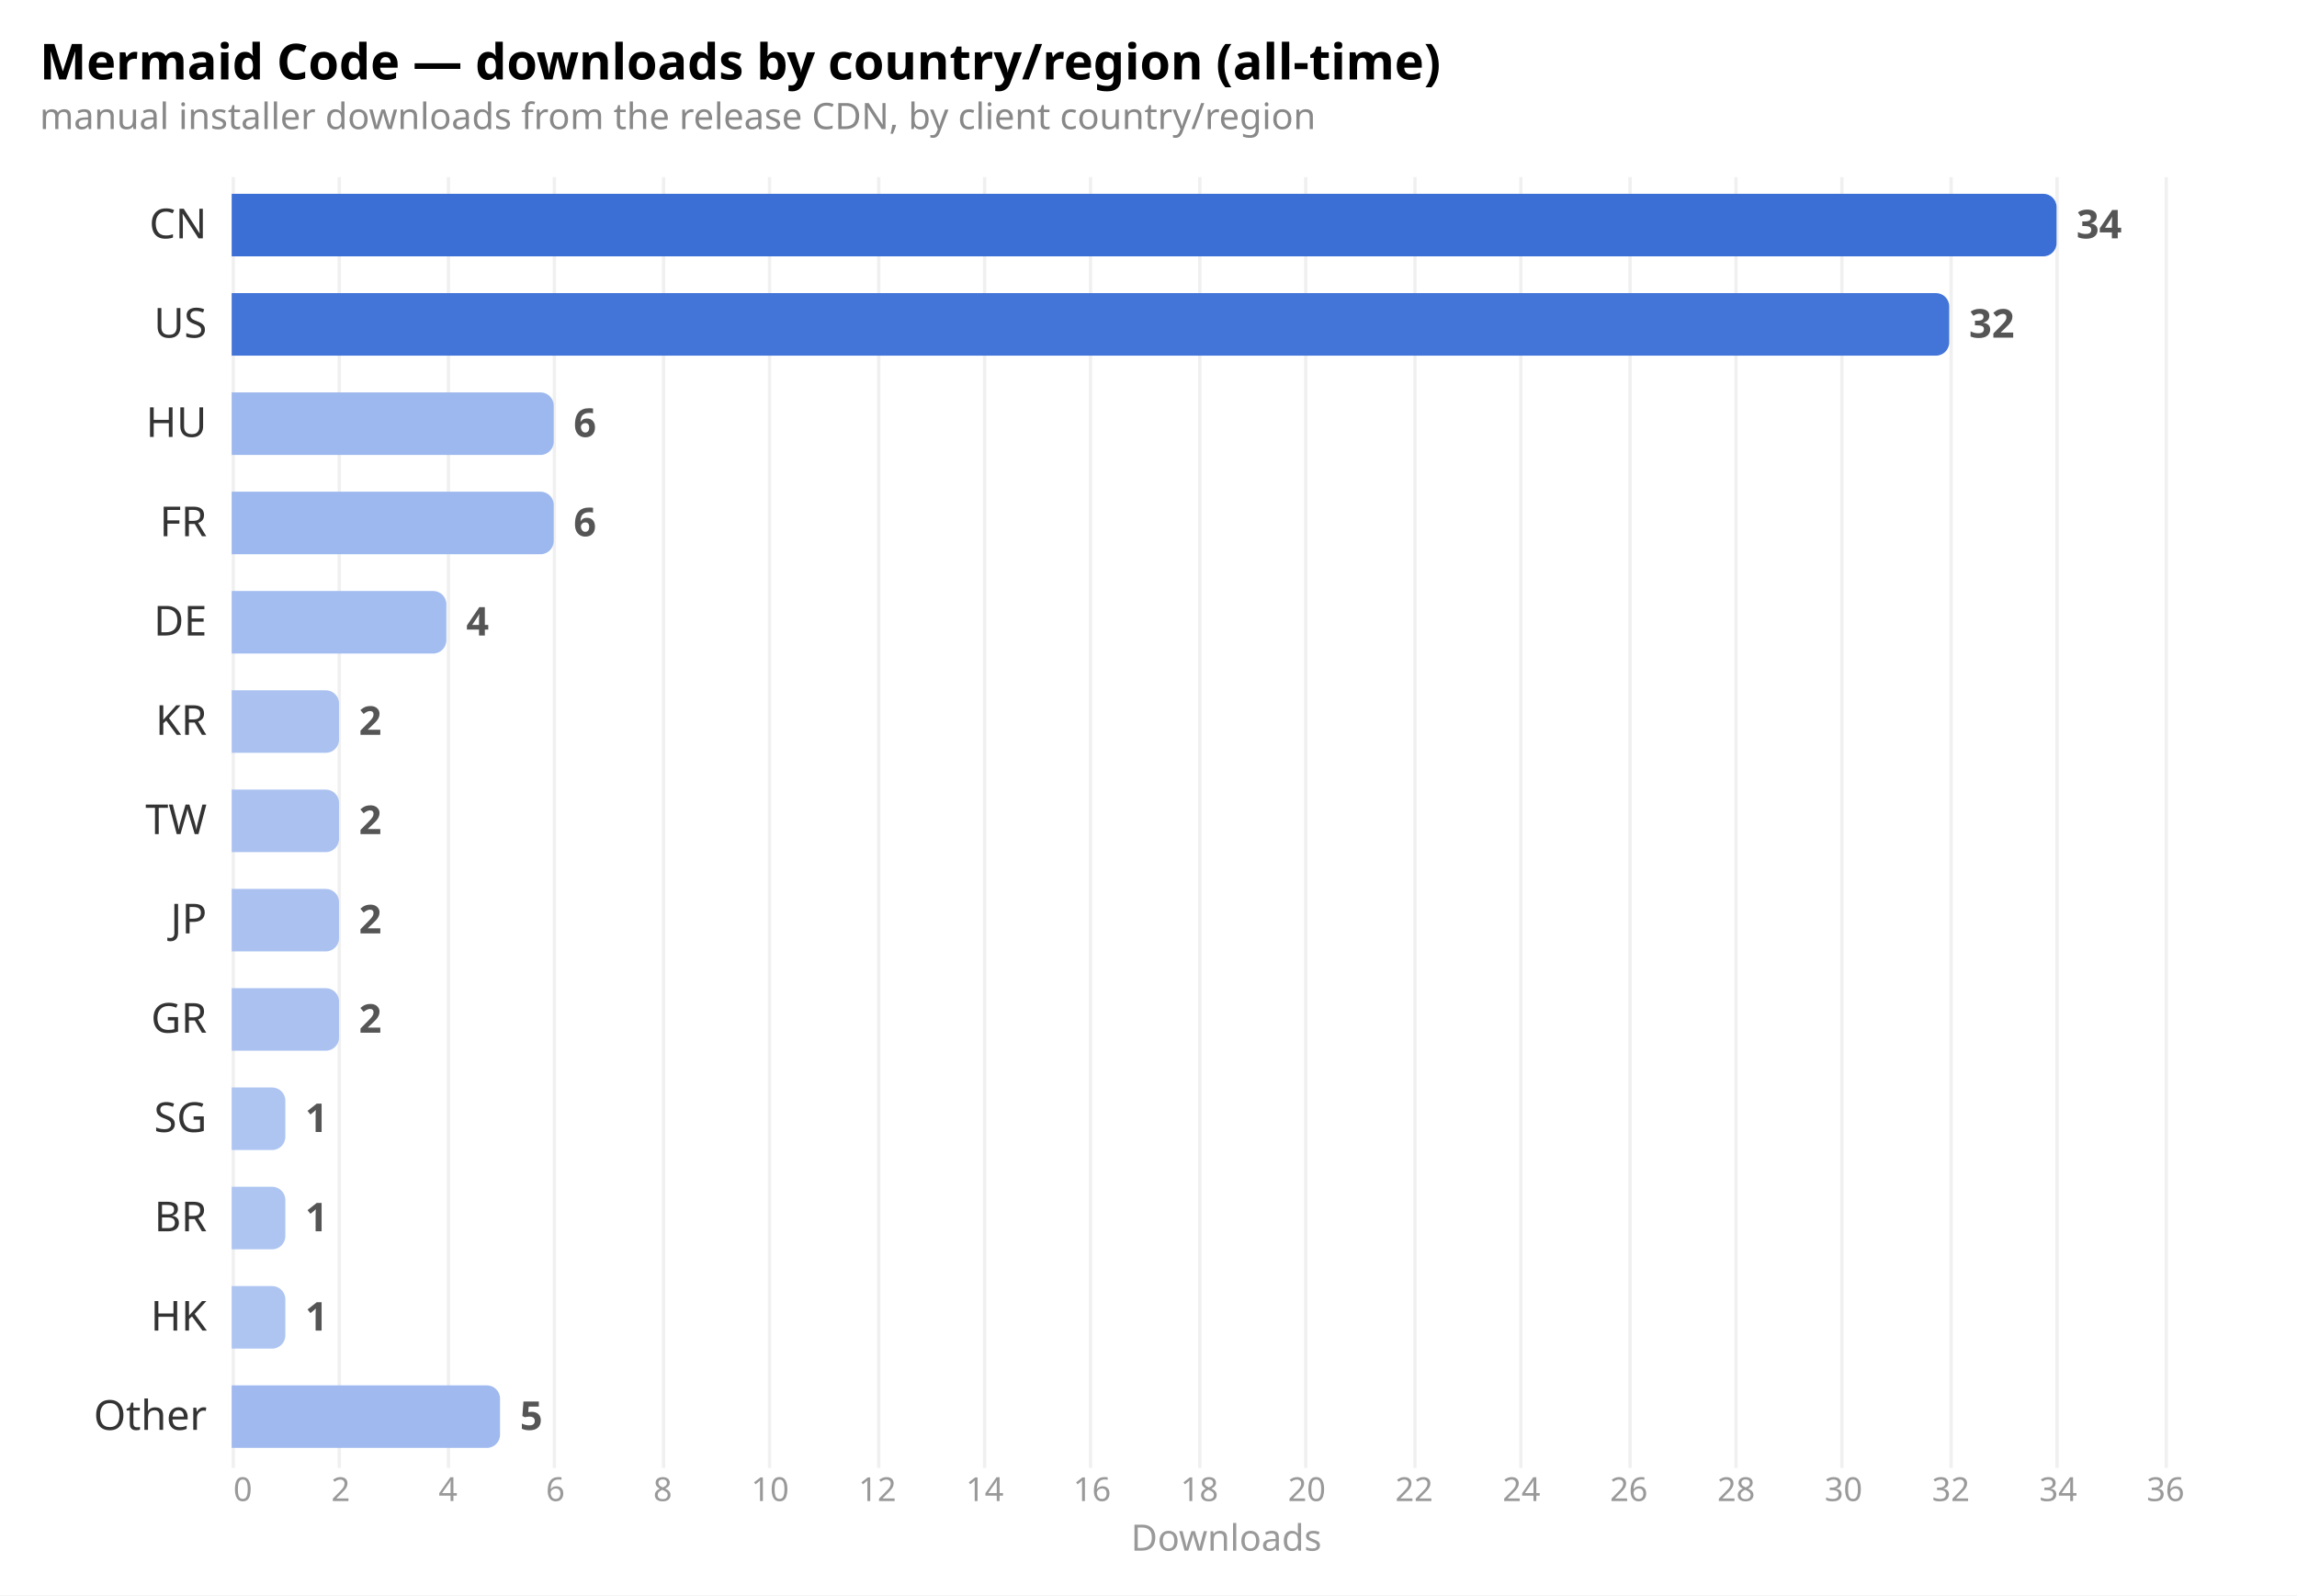
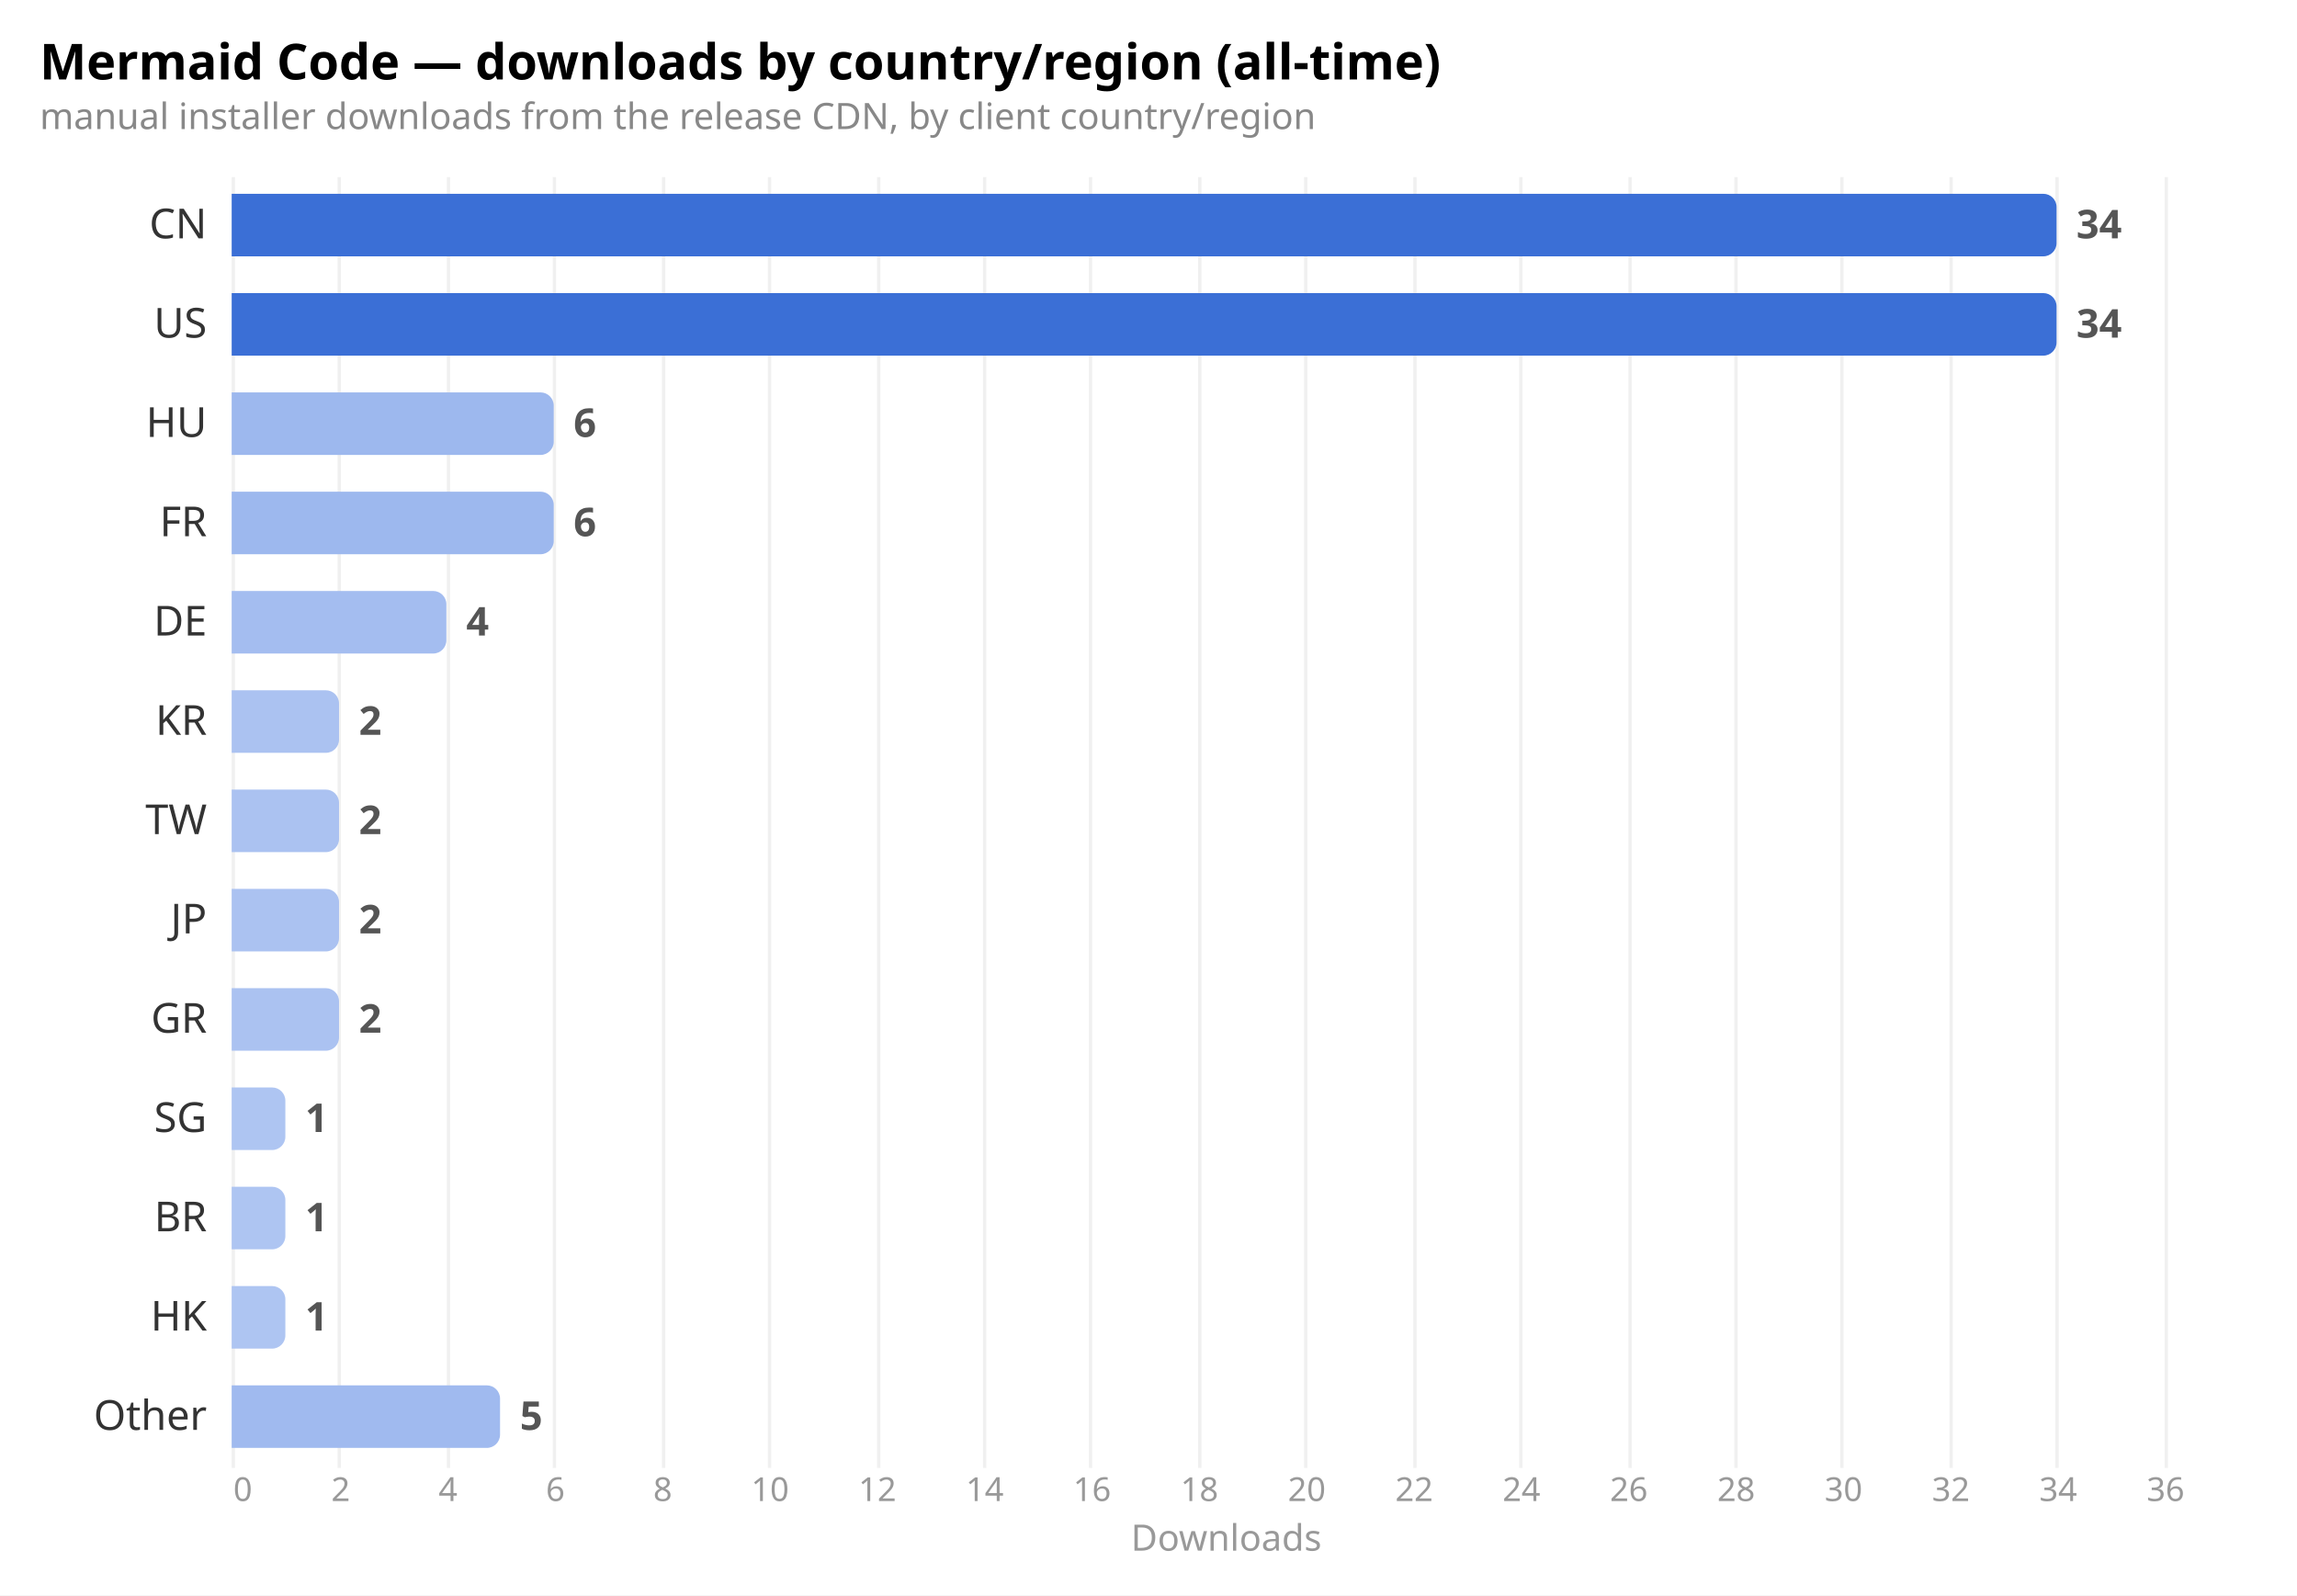
<svg xmlns="http://www.w3.org/2000/svg" version="1.1" class="marks" width="694" height="482" viewBox="0 0 694 482">
  <rect width="694" height="482" fill="white" />
  <g fill="none" stroke-miterlimit="4" transform="translate(70,53)">
    <g class="mark-group role-frame root" role="graphics-object" aria-roledescription="group mark container">
      <g transform="translate(0,0)">
        <path class="background" aria-hidden="true" d="M0,0h600v390h-600Z" />
        <g>
          <g class="mark-group role-axis" aria-hidden="true">
            <g transform="translate(0.5,390.5)">
              <path class="background" aria-hidden="true" d="M0,0h0v0h0Z" pointer-events="none" />
              <g>
                <g class="mark-rule role-axis-grid" pointer-events="none">
                  <line transform="translate(0,0)" x2="0" y2="-390" stroke="#f0f0f0" stroke-width="1" opacity="1" />
                  <line transform="translate(32,0)" x2="0" y2="-390" stroke="#f0f0f0" stroke-width="1" opacity="1" />
                  <line transform="translate(65,0)" x2="0" y2="-390" stroke="#f0f0f0" stroke-width="1" opacity="1" />
                  <line transform="translate(97,0)" x2="0" y2="-390" stroke="#f0f0f0" stroke-width="1" opacity="1" />
                  <line transform="translate(130,0)" x2="0" y2="-390" stroke="#f0f0f0" stroke-width="1" opacity="1" />
                  <line transform="translate(162,0)" x2="0" y2="-390" stroke="#f0f0f0" stroke-width="1" opacity="1" />
                  <line transform="translate(195,0)" x2="0" y2="-390" stroke="#f0f0f0" stroke-width="1" opacity="1" />
                  <line transform="translate(227,0)" x2="0" y2="-390" stroke="#f0f0f0" stroke-width="1" opacity="1" />
                  <line transform="translate(259,0)" x2="0" y2="-390" stroke="#f0f0f0" stroke-width="1" opacity="1" />
                  <line transform="translate(292,0)" x2="0" y2="-390" stroke="#f0f0f0" stroke-width="1" opacity="1" />
                  <line transform="translate(324,0)" x2="0" y2="-390" stroke="#f0f0f0" stroke-width="1" opacity="1" />
                  <line transform="translate(357,0)" x2="0" y2="-390" stroke="#f0f0f0" stroke-width="1" opacity="1" />
                  <line transform="translate(389,0)" x2="0" y2="-390" stroke="#f0f0f0" stroke-width="1" opacity="1" />
                  <line transform="translate(422,0)" x2="0" y2="-390" stroke="#f0f0f0" stroke-width="1" opacity="1" />
                  <line transform="translate(454,0)" x2="0" y2="-390" stroke="#f0f0f0" stroke-width="1" opacity="1" />
                  <line transform="translate(486,0)" x2="0" y2="-390" stroke="#f0f0f0" stroke-width="1" opacity="1" />
                  <line transform="translate(519,0)" x2="0" y2="-390" stroke="#f0f0f0" stroke-width="1" opacity="1" />
                  <line transform="translate(551,0)" x2="0" y2="-390" stroke="#f0f0f0" stroke-width="1" opacity="1" />
                  <line transform="translate(584,0)" x2="0" y2="-390" stroke="#f0f0f0" stroke-width="1" opacity="1" />
                </g>
              </g>
              <path class="foreground" aria-hidden="true" d="" pointer-events="none" display="none" />
            </g>
          </g>
          <g class="mark-group role-axis" role="graphics-symbol" aria-roledescription="axis" aria-label="X-axis titled 'Downloads' for a linear scale with values from 0 to 37">
            <g transform="translate(0.5,390.5)">
              <path class="background" aria-hidden="true" d="M0,0h0v0h0Z" pointer-events="none" />
              <g>
                <g class="mark-text role-axis-label" pointer-events="none">
                  <text text-anchor="start" transform="translate(0,10)" font-family="sans-serif" font-size="10px" fill="#999" opacity="1">0</text>
                  <text text-anchor="middle" transform="translate(32.43243,10)" font-family="sans-serif" font-size="10px" fill="#999" opacity="1">2</text>
                  <text text-anchor="middle" transform="translate(64.86486,10)" font-family="sans-serif" font-size="10px" fill="#999" opacity="1">4</text>
                  <text text-anchor="middle" transform="translate(97.2973,10)" font-family="sans-serif" font-size="10px" fill="#999" opacity="1">6</text>
                  <text text-anchor="middle" transform="translate(129.7297,10)" font-family="sans-serif" font-size="10px" fill="#999" opacity="1">8</text>
                  <text text-anchor="middle" transform="translate(162.1622,10)" font-family="sans-serif" font-size="10px" fill="#999" opacity="1">10</text>
                  <text text-anchor="middle" transform="translate(194.5946,10)" font-family="sans-serif" font-size="10px" fill="#999" opacity="1">12</text>
                  <text text-anchor="middle" transform="translate(227.027,10)" font-family="sans-serif" font-size="10px" fill="#999" opacity="1">14</text>
                  <text text-anchor="middle" transform="translate(259.4595,10)" font-family="sans-serif" font-size="10px" fill="#999" opacity="1">16</text>
                  <text text-anchor="middle" transform="translate(291.8919,10)" font-family="sans-serif" font-size="10px" fill="#999" opacity="1">18</text>
                  <text text-anchor="middle" transform="translate(324.3243,10)" font-family="sans-serif" font-size="10px" fill="#999" opacity="1">20</text>
                  <text text-anchor="middle" transform="translate(356.7568,10)" font-family="sans-serif" font-size="10px" fill="#999" opacity="1">22</text>
                  <text text-anchor="middle" transform="translate(389.1892,10)" font-family="sans-serif" font-size="10px" fill="#999" opacity="1">24</text>
                  <text text-anchor="middle" transform="translate(421.6216,10)" font-family="sans-serif" font-size="10px" fill="#999" opacity="1">26</text>
                  <text text-anchor="middle" transform="translate(454.0541,10)" font-family="sans-serif" font-size="10px" fill="#999" opacity="1">28</text>
                  <text text-anchor="middle" transform="translate(486.4865,10)" font-family="sans-serif" font-size="10px" fill="#999" opacity="1">30</text>
                  <text text-anchor="middle" transform="translate(518.9189,10)" font-family="sans-serif" font-size="10px" fill="#999" opacity="1">32</text>
                  <text text-anchor="middle" transform="translate(551.3514,10)" font-family="sans-serif" font-size="10px" fill="#999" opacity="1">34</text>
                  <text text-anchor="middle" transform="translate(583.7838,10)" font-family="sans-serif" font-size="10px" fill="#999" opacity="1">36</text>
                </g>
                <g class="mark-text role-axis-title" pointer-events="none">
                  <text text-anchor="middle" transform="translate(300,25)" font-family="sans-serif" font-size="11px" font-weight="500" fill="#999" opacity="1">Downloads</text>
                </g>
              </g>
              <path class="foreground" aria-hidden="true" d="" pointer-events="none" display="none" />
            </g>
          </g>
          <g class="mark-group role-axis" role="graphics-symbol" aria-roledescription="axis" aria-label="Y-axis for a discrete scale with 13 values: CN, US, HU, FR, DE, ending with Other">
            <g transform="translate(0.5,0.5)">
              <path class="background" aria-hidden="true" d="M0,0h0v0h0Z" pointer-events="none" />
              <g>
                <g class="mark-text role-axis-label" pointer-events="none">
                  <text text-anchor="end" transform="translate(-8,18.5)" font-family="sans-serif" font-size="12.5px" font-weight="500" fill="#333" opacity="1">CN</text>
                  <text text-anchor="end" transform="translate(-8,48.5)" font-family="sans-serif" font-size="12.5px" font-weight="500" fill="#333" opacity="1">US</text>
                  <text text-anchor="end" transform="translate(-8,78.5)" font-family="sans-serif" font-size="12.5px" font-weight="500" fill="#333" opacity="1">HU</text>
                  <text text-anchor="end" transform="translate(-8,108.5)" font-family="sans-serif" font-size="12.5px" font-weight="500" fill="#333" opacity="1">FR</text>
                  <text text-anchor="end" transform="translate(-8,138.5)" font-family="sans-serif" font-size="12.5px" font-weight="500" fill="#333" opacity="1">DE</text>
                  <text text-anchor="end" transform="translate(-8,168.5)" font-family="sans-serif" font-size="12.5px" font-weight="500" fill="#333" opacity="1">KR</text>
                  <text text-anchor="end" transform="translate(-8,198.5)" font-family="sans-serif" font-size="12.5px" font-weight="500" fill="#333" opacity="1">TW</text>
                  <text text-anchor="end" transform="translate(-8,228.5)" font-family="sans-serif" font-size="12.5px" font-weight="500" fill="#333" opacity="1">JP</text>
                  <text text-anchor="end" transform="translate(-8,258.5)" font-family="sans-serif" font-size="12.5px" font-weight="500" fill="#333" opacity="1">GR</text>
                  <text text-anchor="end" transform="translate(-8,288.5)" font-family="sans-serif" font-size="12.5px" font-weight="500" fill="#333" opacity="1">SG</text>
                  <text text-anchor="end" transform="translate(-8,318.5)" font-family="sans-serif" font-size="12.5px" font-weight="500" fill="#333" opacity="1">BR</text>
                  <text text-anchor="end" transform="translate(-8,348.5)" font-family="sans-serif" font-size="12.5px" font-weight="500" fill="#333" opacity="1">HK</text>
                  <text text-anchor="end" transform="translate(-8,378.5)" font-family="sans-serif" font-size="12.5px" font-weight="500" fill="#333" opacity="1">Other</text>
                </g>
              </g>
              <path class="foreground" aria-hidden="true" d="" pointer-events="none" display="none" />
            </g>
          </g>
          <g class="mark-group role-scope" role="graphics-object" aria-roledescription="group mark container">
            <g transform="translate(0,5.55)">
              <path class="background" aria-hidden="true" d="M0,0L547.351,0C549.559,0,551.351,1.792,551.351,4L551.351,14.9C551.351,17.108,549.559,18.9,547.351,18.9L0,18.9C0,18.9,0,18.9,0,18.9L0,0C0,0,0,0,0,0Z" />
              <g clip-path="url(#clip1)">
                <g class="mark-group role-scope" role="graphics-object" aria-roledescription="group mark container">
                  <g transform="translate(0,0)">
                    <path class="background" aria-hidden="true" d="M0,0h0v18.9h0Z" />
                    <g>
                      <g class="mark-rect role-mark layer_0_marks" role="graphics-object" aria-roledescription="rect mark container">
                        <path aria-label="Downloads: 34; country: CN; downloads: 34" role="graphics-symbol" aria-roledescription="bar" d="M0,0h551.351v18.9h-551.351Z" fill="rgb(59, 111, 214)" />
                      </g>
                    </g>
                    <path class="foreground" aria-hidden="true" d="" display="none" />
                  </g>
                </g>
              </g>
              <path class="foreground" aria-hidden="true" d="" display="none" />
            </g>
            <g transform="translate(0,35.55)">
-               <path class="background" aria-hidden="true" d="M0,0L514.919,0C517.127,0,518.919,1.792,518.919,4L518.919,14.9C518.919,17.108,517.127,18.9,514.919,18.9L0,18.9C0,18.9,0,18.9,0,18.9L0,0C0,0,0,0,0,0Z" />
+               <path class="background" aria-hidden="true" d="M0,0L547.351,0C549.559,0,551.351,1.792,551.351,4L551.351,14.9C551.351,17.108,549.559,18.9,547.351,18.9L0,18.9C0,18.9,0,18.9,0,18.9L0,0C0,0,0,0,0,0Z" />
              <g clip-path="url(#clip2)">
                <g class="mark-group role-scope" role="graphics-object" aria-roledescription="group mark container">
                  <g transform="translate(0,0)">
                    <path class="background" aria-hidden="true" d="M0,0h0v18.9h0Z" />
                    <g>
                      <g class="mark-rect role-mark layer_0_marks" role="graphics-object" aria-roledescription="rect mark container">
-                         <path aria-label="Downloads: 32; country: US; downloads: 32" role="graphics-symbol" aria-roledescription="bar" d="M0,0h518.919v18.9h-518.919Z" fill="rgb(67, 116, 216)" />
+                         <path aria-label="Downloads: 34; country: US; downloads: 34" role="graphics-symbol" aria-roledescription="bar" d="M0,0h551.351v18.9h-551.351Z" fill="rgb(59, 111, 214)" />
                      </g>
                    </g>
                    <path class="foreground" aria-hidden="true" d="" display="none" />
                  </g>
                </g>
              </g>
              <path class="foreground" aria-hidden="true" d="" display="none" />
            </g>
            <g transform="translate(0,65.55)">
              <path class="background" aria-hidden="true" d="M0,0L93.297,0C95.505,0,97.297,1.792,97.297,4L97.297,14.9C97.297,17.108,95.505,18.9,93.297,18.9L0,18.9C0,18.9,0,18.9,0,18.9L0,0C0,0,0,0,0,0Z" />
              <g clip-path="url(#clip3)">
                <g class="mark-group role-scope" role="graphics-object" aria-roledescription="group mark container">
                  <g transform="translate(0,0)">
                    <path class="background" aria-hidden="true" d="M0,0h0v18.9h0Z" />
                    <g>
                      <g class="mark-rect role-mark layer_0_marks" role="graphics-object" aria-roledescription="rect mark container">
                        <path aria-label="Downloads: 6; country: HU; downloads: 6" role="graphics-symbol" aria-roledescription="bar" d="M0,0h97.297v18.9h-97.297Z" fill="rgb(157, 184, 238)" />
                      </g>
                    </g>
                    <path class="foreground" aria-hidden="true" d="" display="none" />
                  </g>
                </g>
              </g>
              <path class="foreground" aria-hidden="true" d="" display="none" />
            </g>
            <g transform="translate(0,95.55)">
              <path class="background" aria-hidden="true" d="M0,0L93.297,0C95.505,0,97.297,1.792,97.297,4L97.297,14.9C97.297,17.108,95.505,18.9,93.297,18.9L0,18.9C0,18.9,0,18.9,0,18.9L0,0C0,0,0,0,0,0Z" />
              <g clip-path="url(#clip4)">
                <g class="mark-group role-scope" role="graphics-object" aria-roledescription="group mark container">
                  <g transform="translate(0,0)">
                    <path class="background" aria-hidden="true" d="M0,0h0v18.9h0Z" />
                    <g>
                      <g class="mark-rect role-mark layer_0_marks" role="graphics-object" aria-roledescription="rect mark container">
                        <path aria-label="Downloads: 6; country: FR; downloads: 6" role="graphics-symbol" aria-roledescription="bar" d="M0,0h97.297v18.9h-97.297Z" fill="rgb(157, 184, 238)" />
                      </g>
                    </g>
                    <path class="foreground" aria-hidden="true" d="" display="none" />
                  </g>
                </g>
              </g>
              <path class="foreground" aria-hidden="true" d="" display="none" />
            </g>
            <g transform="translate(0,125.55)">
              <path class="background" aria-hidden="true" d="M0,0L60.865,0C63.073,0,64.865,1.792,64.865,4L64.865,14.9C64.865,17.108,63.073,18.9,60.865,18.9L0,18.9C0,18.9,0,18.9,0,18.9L0,0C0,0,0,0,0,0Z" />
              <g clip-path="url(#clip5)">
                <g class="mark-group role-scope" role="graphics-object" aria-roledescription="group mark container">
                  <g transform="translate(0,0)">
                    <path class="background" aria-hidden="true" d="M0,0h0v18.9h0Z" />
                    <g>
                      <g class="mark-rect role-mark layer_0_marks" role="graphics-object" aria-roledescription="rect mark container">
                        <path aria-label="Downloads: 4; country: DE; downloads: 4" role="graphics-symbol" aria-roledescription="bar" d="M0,0h64.865v18.9h-64.865Z" fill="rgb(164, 189, 240)" />
                      </g>
                    </g>
                    <path class="foreground" aria-hidden="true" d="" display="none" />
                  </g>
                </g>
              </g>
              <path class="foreground" aria-hidden="true" d="" display="none" />
            </g>
            <g transform="translate(0,155.55)">
              <path class="background" aria-hidden="true" d="M0,0L28.432,0C30.64,0,32.432,1.792,32.432,4L32.432,14.9C32.432,17.108,30.64,18.9,28.432,18.9L0,18.9C0,18.9,0,18.9,0,18.9L0,0C0,0,0,0,0,0Z" />
              <g clip-path="url(#clip6)">
                <g class="mark-group role-scope" role="graphics-object" aria-roledescription="group mark container">
                  <g transform="translate(0,0)">
                    <path class="background" aria-hidden="true" d="M0,0h0v18.9h0Z" />
                    <g>
                      <g class="mark-rect role-mark layer_0_marks" role="graphics-object" aria-roledescription="rect mark container">
                        <path aria-label="Downloads: 2; country: KR; downloads: 2" role="graphics-symbol" aria-roledescription="bar" d="M0,0h32.432v18.9h-32.432Z" fill="rgb(171, 194, 241)" />
                      </g>
                    </g>
                    <path class="foreground" aria-hidden="true" d="" display="none" />
                  </g>
                </g>
              </g>
              <path class="foreground" aria-hidden="true" d="" display="none" />
            </g>
            <g transform="translate(0,185.55)">
              <path class="background" aria-hidden="true" d="M0,0L28.432,0C30.64,0,32.432,1.792,32.432,4L32.432,14.9C32.432,17.108,30.64,18.9,28.432,18.9L0,18.9C0,18.9,0,18.9,0,18.9L0,0C0,0,0,0,0,0Z" />
              <g clip-path="url(#clip7)">
                <g class="mark-group role-scope" role="graphics-object" aria-roledescription="group mark container">
                  <g transform="translate(0,0)">
                    <path class="background" aria-hidden="true" d="M0,0h0v18.9h0Z" />
                    <g>
                      <g class="mark-rect role-mark layer_0_marks" role="graphics-object" aria-roledescription="rect mark container">
                        <path aria-label="Downloads: 2; country: TW; downloads: 2" role="graphics-symbol" aria-roledescription="bar" d="M0,0h32.432v18.9h-32.432Z" fill="rgb(171, 194, 241)" />
                      </g>
                    </g>
                    <path class="foreground" aria-hidden="true" d="" display="none" />
                  </g>
                </g>
              </g>
              <path class="foreground" aria-hidden="true" d="" display="none" />
            </g>
            <g transform="translate(0,215.55)">
              <path class="background" aria-hidden="true" d="M0,0L28.432,0C30.64,0,32.432,1.792,32.432,4L32.432,14.9C32.432,17.108,30.64,18.9,28.432,18.9L0,18.9C0,18.9,0,18.9,0,18.9L0,0C0,0,0,0,0,0Z" />
              <g clip-path="url(#clip8)">
                <g class="mark-group role-scope" role="graphics-object" aria-roledescription="group mark container">
                  <g transform="translate(0,0)">
                    <path class="background" aria-hidden="true" d="M0,0h0v18.9h0Z" />
                    <g>
                      <g class="mark-rect role-mark layer_0_marks" role="graphics-object" aria-roledescription="rect mark container">
                        <path aria-label="Downloads: 2; country: JP; downloads: 2" role="graphics-symbol" aria-roledescription="bar" d="M0,0h32.432v18.9h-32.432Z" fill="rgb(171, 194, 241)" />
                      </g>
                    </g>
                    <path class="foreground" aria-hidden="true" d="" display="none" />
                  </g>
                </g>
              </g>
              <path class="foreground" aria-hidden="true" d="" display="none" />
            </g>
            <g transform="translate(0,245.55)">
              <path class="background" aria-hidden="true" d="M0,0L28.432,0C30.64,0,32.432,1.792,32.432,4L32.432,14.9C32.432,17.108,30.64,18.9,28.432,18.9L0,18.9C0,18.9,0,18.9,0,18.9L0,0C0,0,0,0,0,0Z" />
              <g clip-path="url(#clip9)">
                <g class="mark-group role-scope" role="graphics-object" aria-roledescription="group mark container">
                  <g transform="translate(0,0)">
                    <path class="background" aria-hidden="true" d="M0,0h0v18.9h0Z" />
                    <g>
                      <g class="mark-rect role-mark layer_0_marks" role="graphics-object" aria-roledescription="rect mark container">
                        <path aria-label="Downloads: 2; country: GR; downloads: 2" role="graphics-symbol" aria-roledescription="bar" d="M0,0h32.432v18.9h-32.432Z" fill="rgb(171, 194, 241)" />
                      </g>
                    </g>
                    <path class="foreground" aria-hidden="true" d="" display="none" />
                  </g>
                </g>
              </g>
              <path class="foreground" aria-hidden="true" d="" display="none" />
            </g>
            <g transform="translate(0,275.55)">
              <path class="background" aria-hidden="true" d="M0,0L12.216,0C14.424,0,16.216,1.792,16.216,4L16.216,14.9C16.216,17.108,14.424,18.9,12.216,18.9L0,18.9C0,18.9,0,18.9,0,18.9L0,0C0,0,0,0,0,0Z" />
              <g clip-path="url(#clip10)">
                <g class="mark-group role-scope" role="graphics-object" aria-roledescription="group mark container">
                  <g transform="translate(0,0)">
                    <path class="background" aria-hidden="true" d="M0,0h0v18.9h0Z" />
                    <g>
                      <g class="mark-rect role-mark layer_0_marks" role="graphics-object" aria-roledescription="rect mark container">
                        <path aria-label="Downloads: 1; country: SG; downloads: 1" role="graphics-symbol" aria-roledescription="bar" d="M0,0h16.216v18.9h-16.216Z" fill="rgb(174, 197, 242)" />
                      </g>
                    </g>
                    <path class="foreground" aria-hidden="true" d="" display="none" />
                  </g>
                </g>
              </g>
              <path class="foreground" aria-hidden="true" d="" display="none" />
            </g>
            <g transform="translate(0,305.55)">
              <path class="background" aria-hidden="true" d="M0,0L12.216,0C14.424,0,16.216,1.792,16.216,4L16.216,14.9C16.216,17.108,14.424,18.9,12.216,18.9L0,18.9C0,18.9,0,18.9,0,18.9L0,0C0,0,0,0,0,0Z" />
              <g clip-path="url(#clip11)">
                <g class="mark-group role-scope" role="graphics-object" aria-roledescription="group mark container">
                  <g transform="translate(0,0)">
                    <path class="background" aria-hidden="true" d="M0,0h0v18.9h0Z" />
                    <g>
                      <g class="mark-rect role-mark layer_0_marks" role="graphics-object" aria-roledescription="rect mark container">
                        <path aria-label="Downloads: 1; country: BR; downloads: 1" role="graphics-symbol" aria-roledescription="bar" d="M0,0h16.216v18.9h-16.216Z" fill="rgb(174, 197, 242)" />
                      </g>
                    </g>
                    <path class="foreground" aria-hidden="true" d="" display="none" />
                  </g>
                </g>
              </g>
              <path class="foreground" aria-hidden="true" d="" display="none" />
            </g>
            <g transform="translate(0,335.55)">
              <path class="background" aria-hidden="true" d="M0,0L12.216,0C14.424,0,16.216,1.792,16.216,4L16.216,14.9C16.216,17.108,14.424,18.9,12.216,18.9L0,18.9C0,18.9,0,18.9,0,18.9L0,0C0,0,0,0,0,0Z" />
              <g clip-path="url(#clip12)">
                <g class="mark-group role-scope" role="graphics-object" aria-roledescription="group mark container">
                  <g transform="translate(0,0)">
                    <path class="background" aria-hidden="true" d="M0,0h0v18.9h0Z" />
                    <g>
                      <g class="mark-rect role-mark layer_0_marks" role="graphics-object" aria-roledescription="rect mark container">
                        <path aria-label="Downloads: 1; country: HK; downloads: 1" role="graphics-symbol" aria-roledescription="bar" d="M0,0h16.216v18.9h-16.216Z" fill="rgb(174, 197, 242)" />
                      </g>
                    </g>
                    <path class="foreground" aria-hidden="true" d="" display="none" />
                  </g>
                </g>
              </g>
              <path class="foreground" aria-hidden="true" d="" display="none" />
            </g>
            <g transform="translate(0,365.55)">
              <path class="background" aria-hidden="true" d="M0,0L77.081,0C79.289,0,81.081,1.792,81.081,4L81.081,14.9C81.081,17.108,79.289,18.9,77.081,18.9L0,18.9C0,18.9,0,18.9,0,18.9L0,0C0,0,0,0,0,0Z" />
              <g clip-path="url(#clip13)">
                <g class="mark-group role-scope" role="graphics-object" aria-roledescription="group mark container">
                  <g transform="translate(0,0)">
                    <path class="background" aria-hidden="true" d="M0,0h0v18.9h0Z" />
                    <g>
                      <g class="mark-rect role-mark layer_0_marks" role="graphics-object" aria-roledescription="rect mark container">
                        <path aria-label="Downloads: 5; country: Other; downloads: 5" role="graphics-symbol" aria-roledescription="bar" d="M0,0h81.081v18.9h-81.081Z" fill="rgb(160, 186, 239)" />
                      </g>
                    </g>
                    <path class="foreground" aria-hidden="true" d="" display="none" />
                  </g>
                </g>
              </g>
              <path class="foreground" aria-hidden="true" d="" display="none" />
            </g>
          </g>
          <g class="mark-text role-mark layer_1_marks" role="graphics-object" aria-roledescription="text mark container">
            <text aria-label="Downloads: 34; country: CN; downloads: 34" role="graphics-symbol" aria-roledescription="text mark" text-anchor="start" transform="translate(557.3514,19)" font-family="sans-serif" font-size="12px" font-weight="600" fill="#555">34</text>
-             <text aria-label="Downloads: 32; country: US; downloads: 32" role="graphics-symbol" aria-roledescription="text mark" text-anchor="start" transform="translate(524.9189,49)" font-family="sans-serif" font-size="12px" font-weight="600" fill="#555">32</text>
+             <text aria-label="Downloads: 34; country: US; downloads: 34" role="graphics-symbol" aria-roledescription="text mark" text-anchor="start" transform="translate(557.3514,49)" font-family="sans-serif" font-size="12px" font-weight="600" fill="#555">34</text>
            <text aria-label="Downloads: 6; country: HU; downloads: 6" role="graphics-symbol" aria-roledescription="text mark" text-anchor="start" transform="translate(103.2973,79)" font-family="sans-serif" font-size="12px" font-weight="600" fill="#555">6</text>
            <text aria-label="Downloads: 6; country: FR; downloads: 6" role="graphics-symbol" aria-roledescription="text mark" text-anchor="start" transform="translate(103.2973,109)" font-family="sans-serif" font-size="12px" font-weight="600" fill="#555">6</text>
            <text aria-label="Downloads: 4; country: DE; downloads: 4" role="graphics-symbol" aria-roledescription="text mark" text-anchor="start" transform="translate(70.86486,139)" font-family="sans-serif" font-size="12px" font-weight="600" fill="#555">4</text>
            <text aria-label="Downloads: 2; country: KR; downloads: 2" role="graphics-symbol" aria-roledescription="text mark" text-anchor="start" transform="translate(38.43243,169)" font-family="sans-serif" font-size="12px" font-weight="600" fill="#555">2</text>
            <text aria-label="Downloads: 2; country: TW; downloads: 2" role="graphics-symbol" aria-roledescription="text mark" text-anchor="start" transform="translate(38.43243,199)" font-family="sans-serif" font-size="12px" font-weight="600" fill="#555">2</text>
            <text aria-label="Downloads: 2; country: JP; downloads: 2" role="graphics-symbol" aria-roledescription="text mark" text-anchor="start" transform="translate(38.43243,229)" font-family="sans-serif" font-size="12px" font-weight="600" fill="#555">2</text>
            <text aria-label="Downloads: 2; country: GR; downloads: 2" role="graphics-symbol" aria-roledescription="text mark" text-anchor="start" transform="translate(38.43243,259)" font-family="sans-serif" font-size="12px" font-weight="600" fill="#555">2</text>
            <text aria-label="Downloads: 1; country: SG; downloads: 1" role="graphics-symbol" aria-roledescription="text mark" text-anchor="start" transform="translate(22.21622,289)" font-family="sans-serif" font-size="12px" font-weight="600" fill="#555">1</text>
            <text aria-label="Downloads: 1; country: BR; downloads: 1" role="graphics-symbol" aria-roledescription="text mark" text-anchor="start" transform="translate(22.21622,319)" font-family="sans-serif" font-size="12px" font-weight="600" fill="#555">1</text>
            <text aria-label="Downloads: 1; country: HK; downloads: 1" role="graphics-symbol" aria-roledescription="text mark" text-anchor="start" transform="translate(22.21622,349)" font-family="sans-serif" font-size="12px" font-weight="600" fill="#555">1</text>
            <text aria-label="Downloads: 5; country: Other; downloads: 5" role="graphics-symbol" aria-roledescription="text mark" text-anchor="start" transform="translate(87.08108,379)" font-family="sans-serif" font-size="12px" font-weight="600" fill="#555">5</text>
          </g>
          <g class="mark-group role-title">
            <g transform="translate(-58,-41)">
              <path class="background" aria-hidden="true" d="M0,0h0v0h0Z" pointer-events="none" />
              <g>
                <g class="mark-text role-title-text" role="graphics-symbol" aria-roledescription="title" aria-label="Title text 'Mermaid Code — downloads by country/region (all-time)'" pointer-events="none">
                  <text text-anchor="start" transform="translate(0,12)" font-family="sans-serif" font-size="15px" font-weight="600" fill="#000" opacity="1">Mermaid Code — downloads by country/region (all-time)</text>
                </g>
                <g class="mark-text role-title-subtitle" role="graphics-symbol" aria-roledescription="subtitle" aria-label="Subtitle text 'manual installer downloads from the release CDN, by client country/region'" pointer-events="none">
                  <text text-anchor="start" transform="translate(0,27)" font-family="sans-serif" font-size="11px" fill="#888" opacity="1">manual installer downloads from the release CDN, by client country/region</text>
                </g>
              </g>
              <path class="foreground" aria-hidden="true" d="" pointer-events="none" display="none" />
            </g>
          </g>
        </g>
        <path class="foreground" aria-hidden="true" d="" display="none" />
      </g>
    </g>
  </g>
  <defs>
    <clipPath id="clip1">
      <path d="M0,0L547.351,0C549.559,0,551.351,1.792,551.351,4L551.351,14.9C551.351,17.108,549.559,18.9,547.351,18.9L0,18.9C0,18.9,0,18.9,0,18.9L0,0C0,0,0,0,0,0Z" />
    </clipPath>
    <clipPath id="clip2">
-       <path d="M0,0L514.919,0C517.127,0,518.919,1.792,518.919,4L518.919,14.9C518.919,17.108,517.127,18.9,514.919,18.9L0,18.9C0,18.9,0,18.9,0,18.9L0,0C0,0,0,0,0,0Z" />
+       <path d="M0,0L547.351,0C549.559,0,551.351,1.792,551.351,4L551.351,14.9C551.351,17.108,549.559,18.9,547.351,18.9L0,18.9C0,18.9,0,18.9,0,18.9L0,0C0,0,0,0,0,0Z" />
    </clipPath>
    <clipPath id="clip3">
      <path d="M0,0L93.297,0C95.505,0,97.297,1.792,97.297,4L97.297,14.9C97.297,17.108,95.505,18.9,93.297,18.9L0,18.9C0,18.9,0,18.9,0,18.9L0,0C0,0,0,0,0,0Z" />
    </clipPath>
    <clipPath id="clip4">
      <path d="M0,0L93.297,0C95.505,0,97.297,1.792,97.297,4L97.297,14.9C97.297,17.108,95.505,18.9,93.297,18.9L0,18.9C0,18.9,0,18.9,0,18.9L0,0C0,0,0,0,0,0Z" />
    </clipPath>
    <clipPath id="clip5">
      <path d="M0,0L60.865,0C63.073,0,64.865,1.792,64.865,4L64.865,14.9C64.865,17.108,63.073,18.9,60.865,18.9L0,18.9C0,18.9,0,18.9,0,18.9L0,0C0,0,0,0,0,0Z" />
    </clipPath>
    <clipPath id="clip6">
      <path d="M0,0L28.432,0C30.64,0,32.432,1.792,32.432,4L32.432,14.9C32.432,17.108,30.64,18.9,28.432,18.9L0,18.9C0,18.9,0,18.9,0,18.9L0,0C0,0,0,0,0,0Z" />
    </clipPath>
    <clipPath id="clip7">
      <path d="M0,0L28.432,0C30.64,0,32.432,1.792,32.432,4L32.432,14.9C32.432,17.108,30.64,18.9,28.432,18.9L0,18.9C0,18.9,0,18.9,0,18.9L0,0C0,0,0,0,0,0Z" />
    </clipPath>
    <clipPath id="clip8">
      <path d="M0,0L28.432,0C30.64,0,32.432,1.792,32.432,4L32.432,14.9C32.432,17.108,30.64,18.9,28.432,18.9L0,18.9C0,18.9,0,18.9,0,18.9L0,0C0,0,0,0,0,0Z" />
    </clipPath>
    <clipPath id="clip9">
      <path d="M0,0L28.432,0C30.64,0,32.432,1.792,32.432,4L32.432,14.9C32.432,17.108,30.64,18.9,28.432,18.9L0,18.9C0,18.9,0,18.9,0,18.9L0,0C0,0,0,0,0,0Z" />
    </clipPath>
    <clipPath id="clip10">
      <path d="M0,0L12.216,0C14.424,0,16.216,1.792,16.216,4L16.216,14.9C16.216,17.108,14.424,18.9,12.216,18.9L0,18.9C0,18.9,0,18.9,0,18.9L0,0C0,0,0,0,0,0Z" />
    </clipPath>
    <clipPath id="clip11">
      <path d="M0,0L12.216,0C14.424,0,16.216,1.792,16.216,4L16.216,14.9C16.216,17.108,14.424,18.9,12.216,18.9L0,18.9C0,18.9,0,18.9,0,18.9L0,0C0,0,0,0,0,0Z" />
    </clipPath>
    <clipPath id="clip12">
      <path d="M0,0L12.216,0C14.424,0,16.216,1.792,16.216,4L16.216,14.9C16.216,17.108,14.424,18.9,12.216,18.9L0,18.9C0,18.9,0,18.9,0,18.9L0,0C0,0,0,0,0,0Z" />
    </clipPath>
    <clipPath id="clip13">
      <path d="M0,0L77.081,0C79.289,0,81.081,1.792,81.081,4L81.081,14.9C81.081,17.108,79.289,18.9,77.081,18.9L0,18.9C0,18.9,0,18.9,0,18.9L0,0C0,0,0,0,0,0Z" />
    </clipPath>
  </defs>
</svg>
